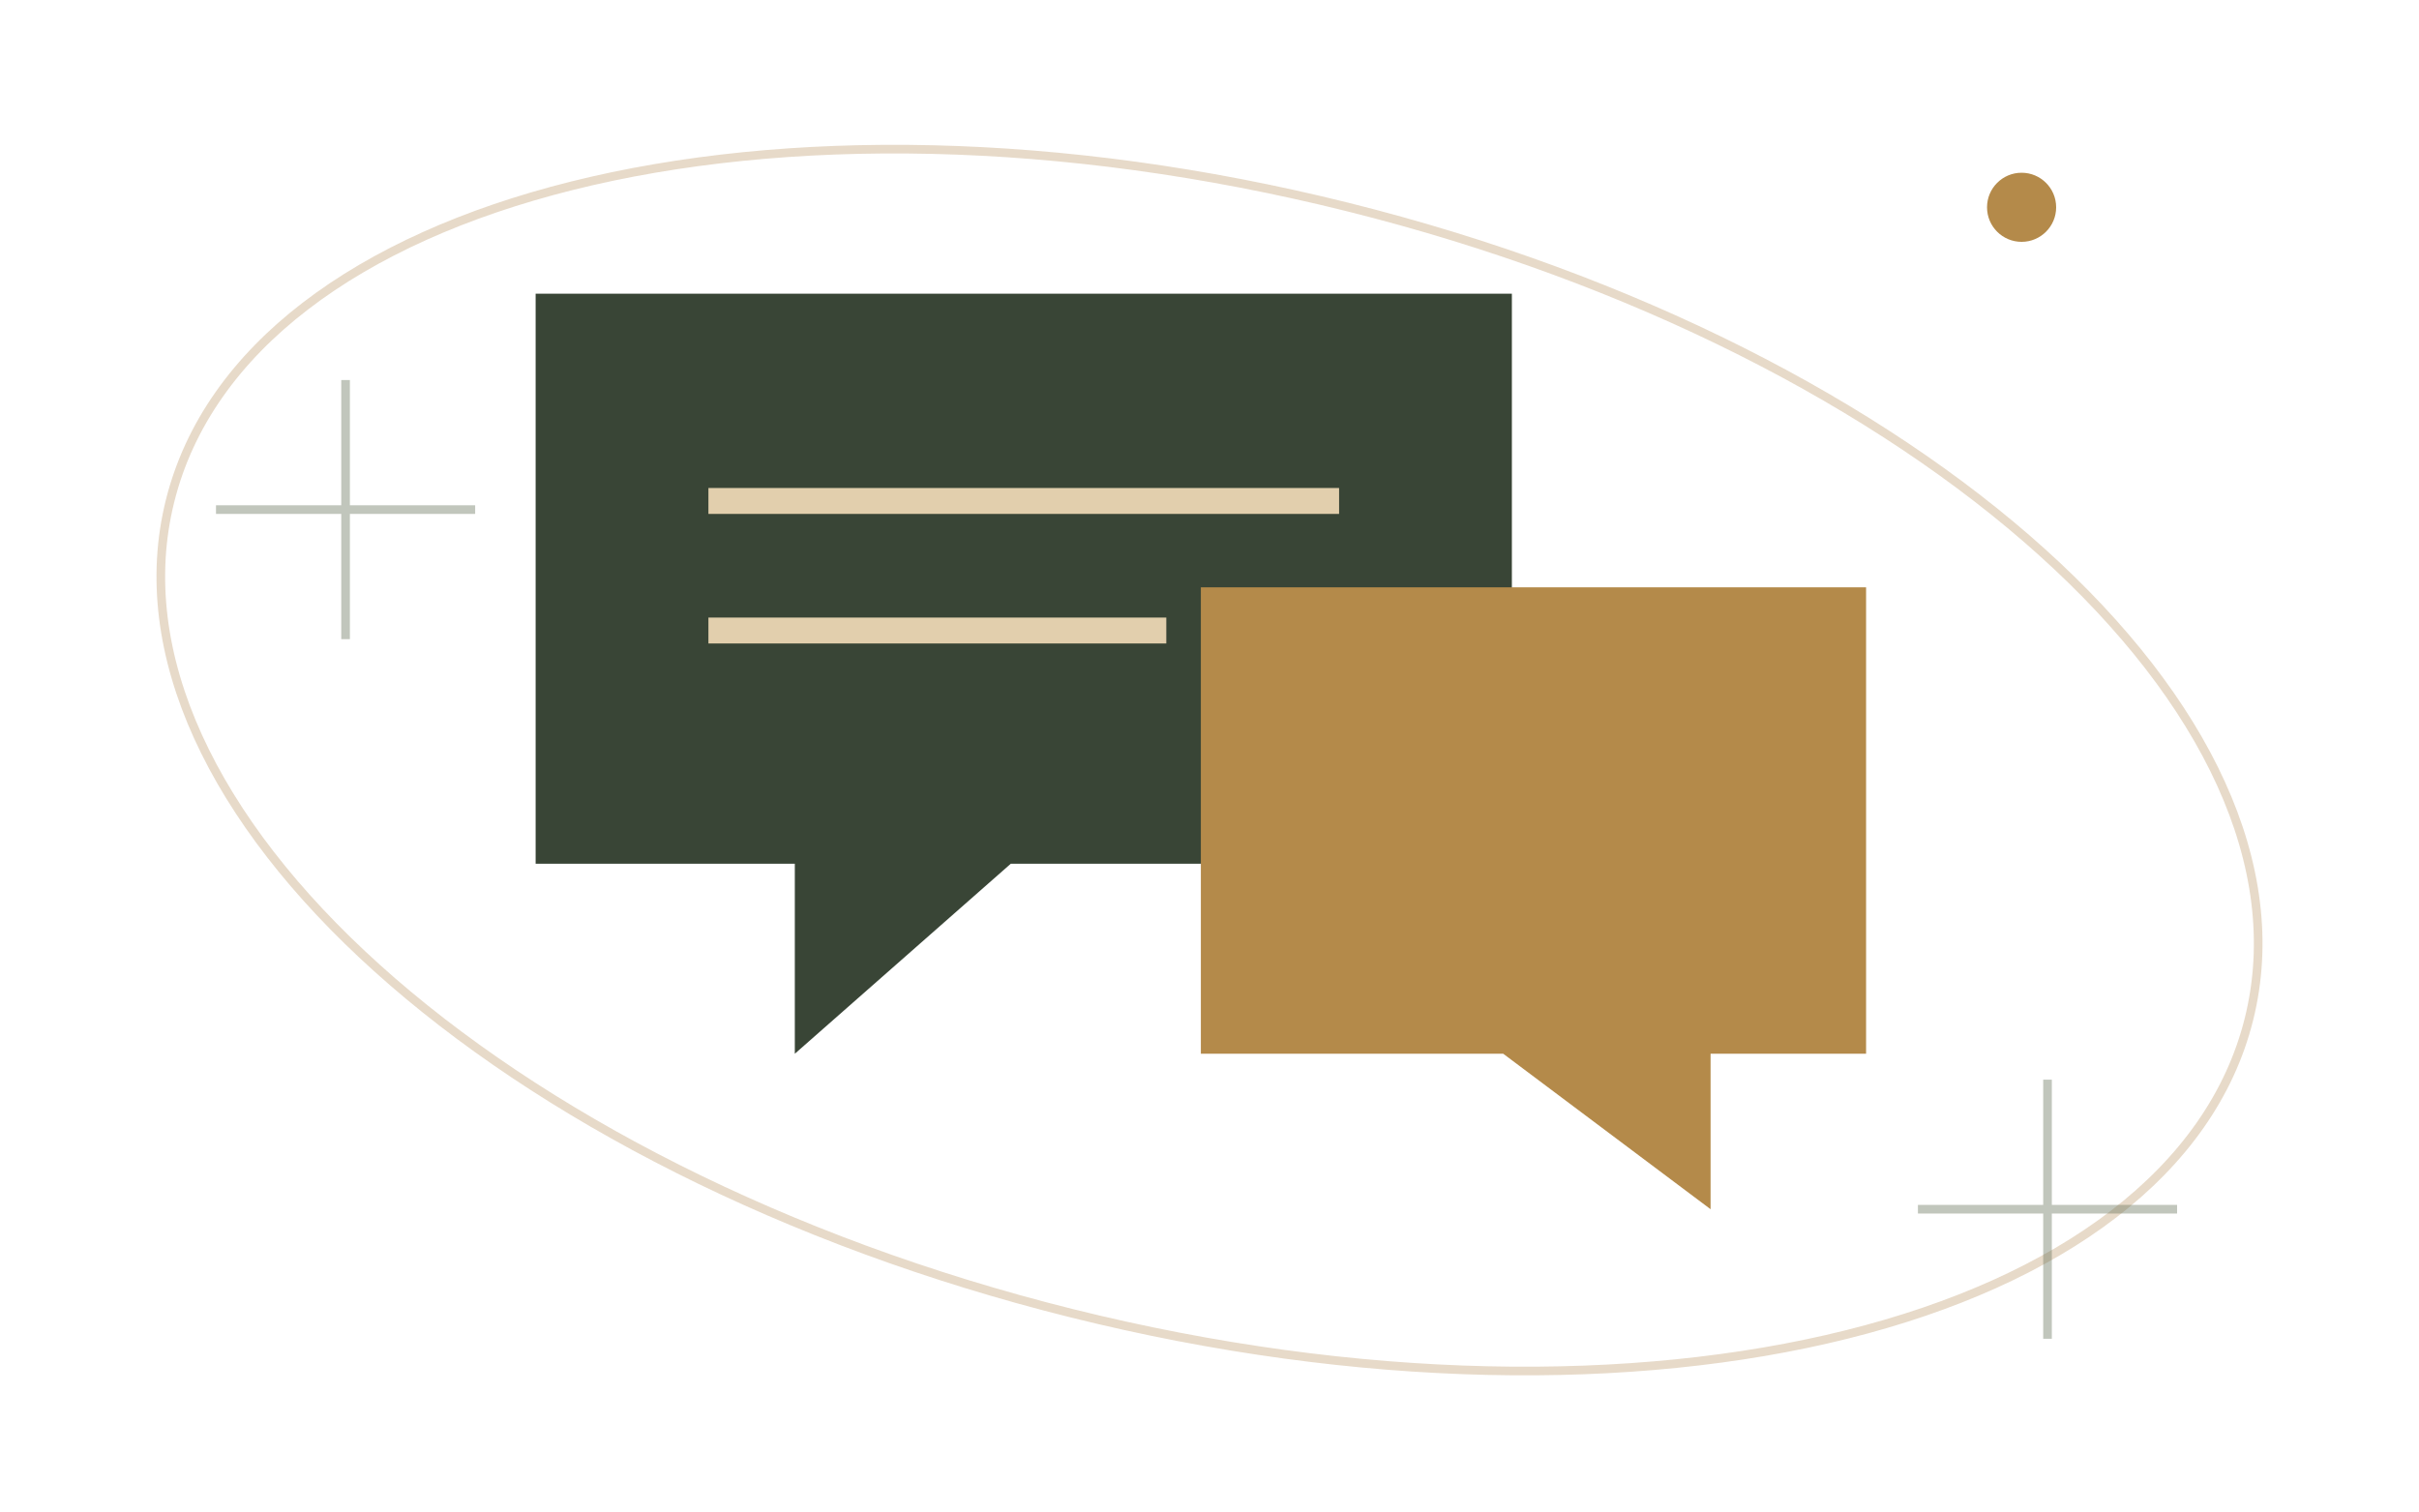
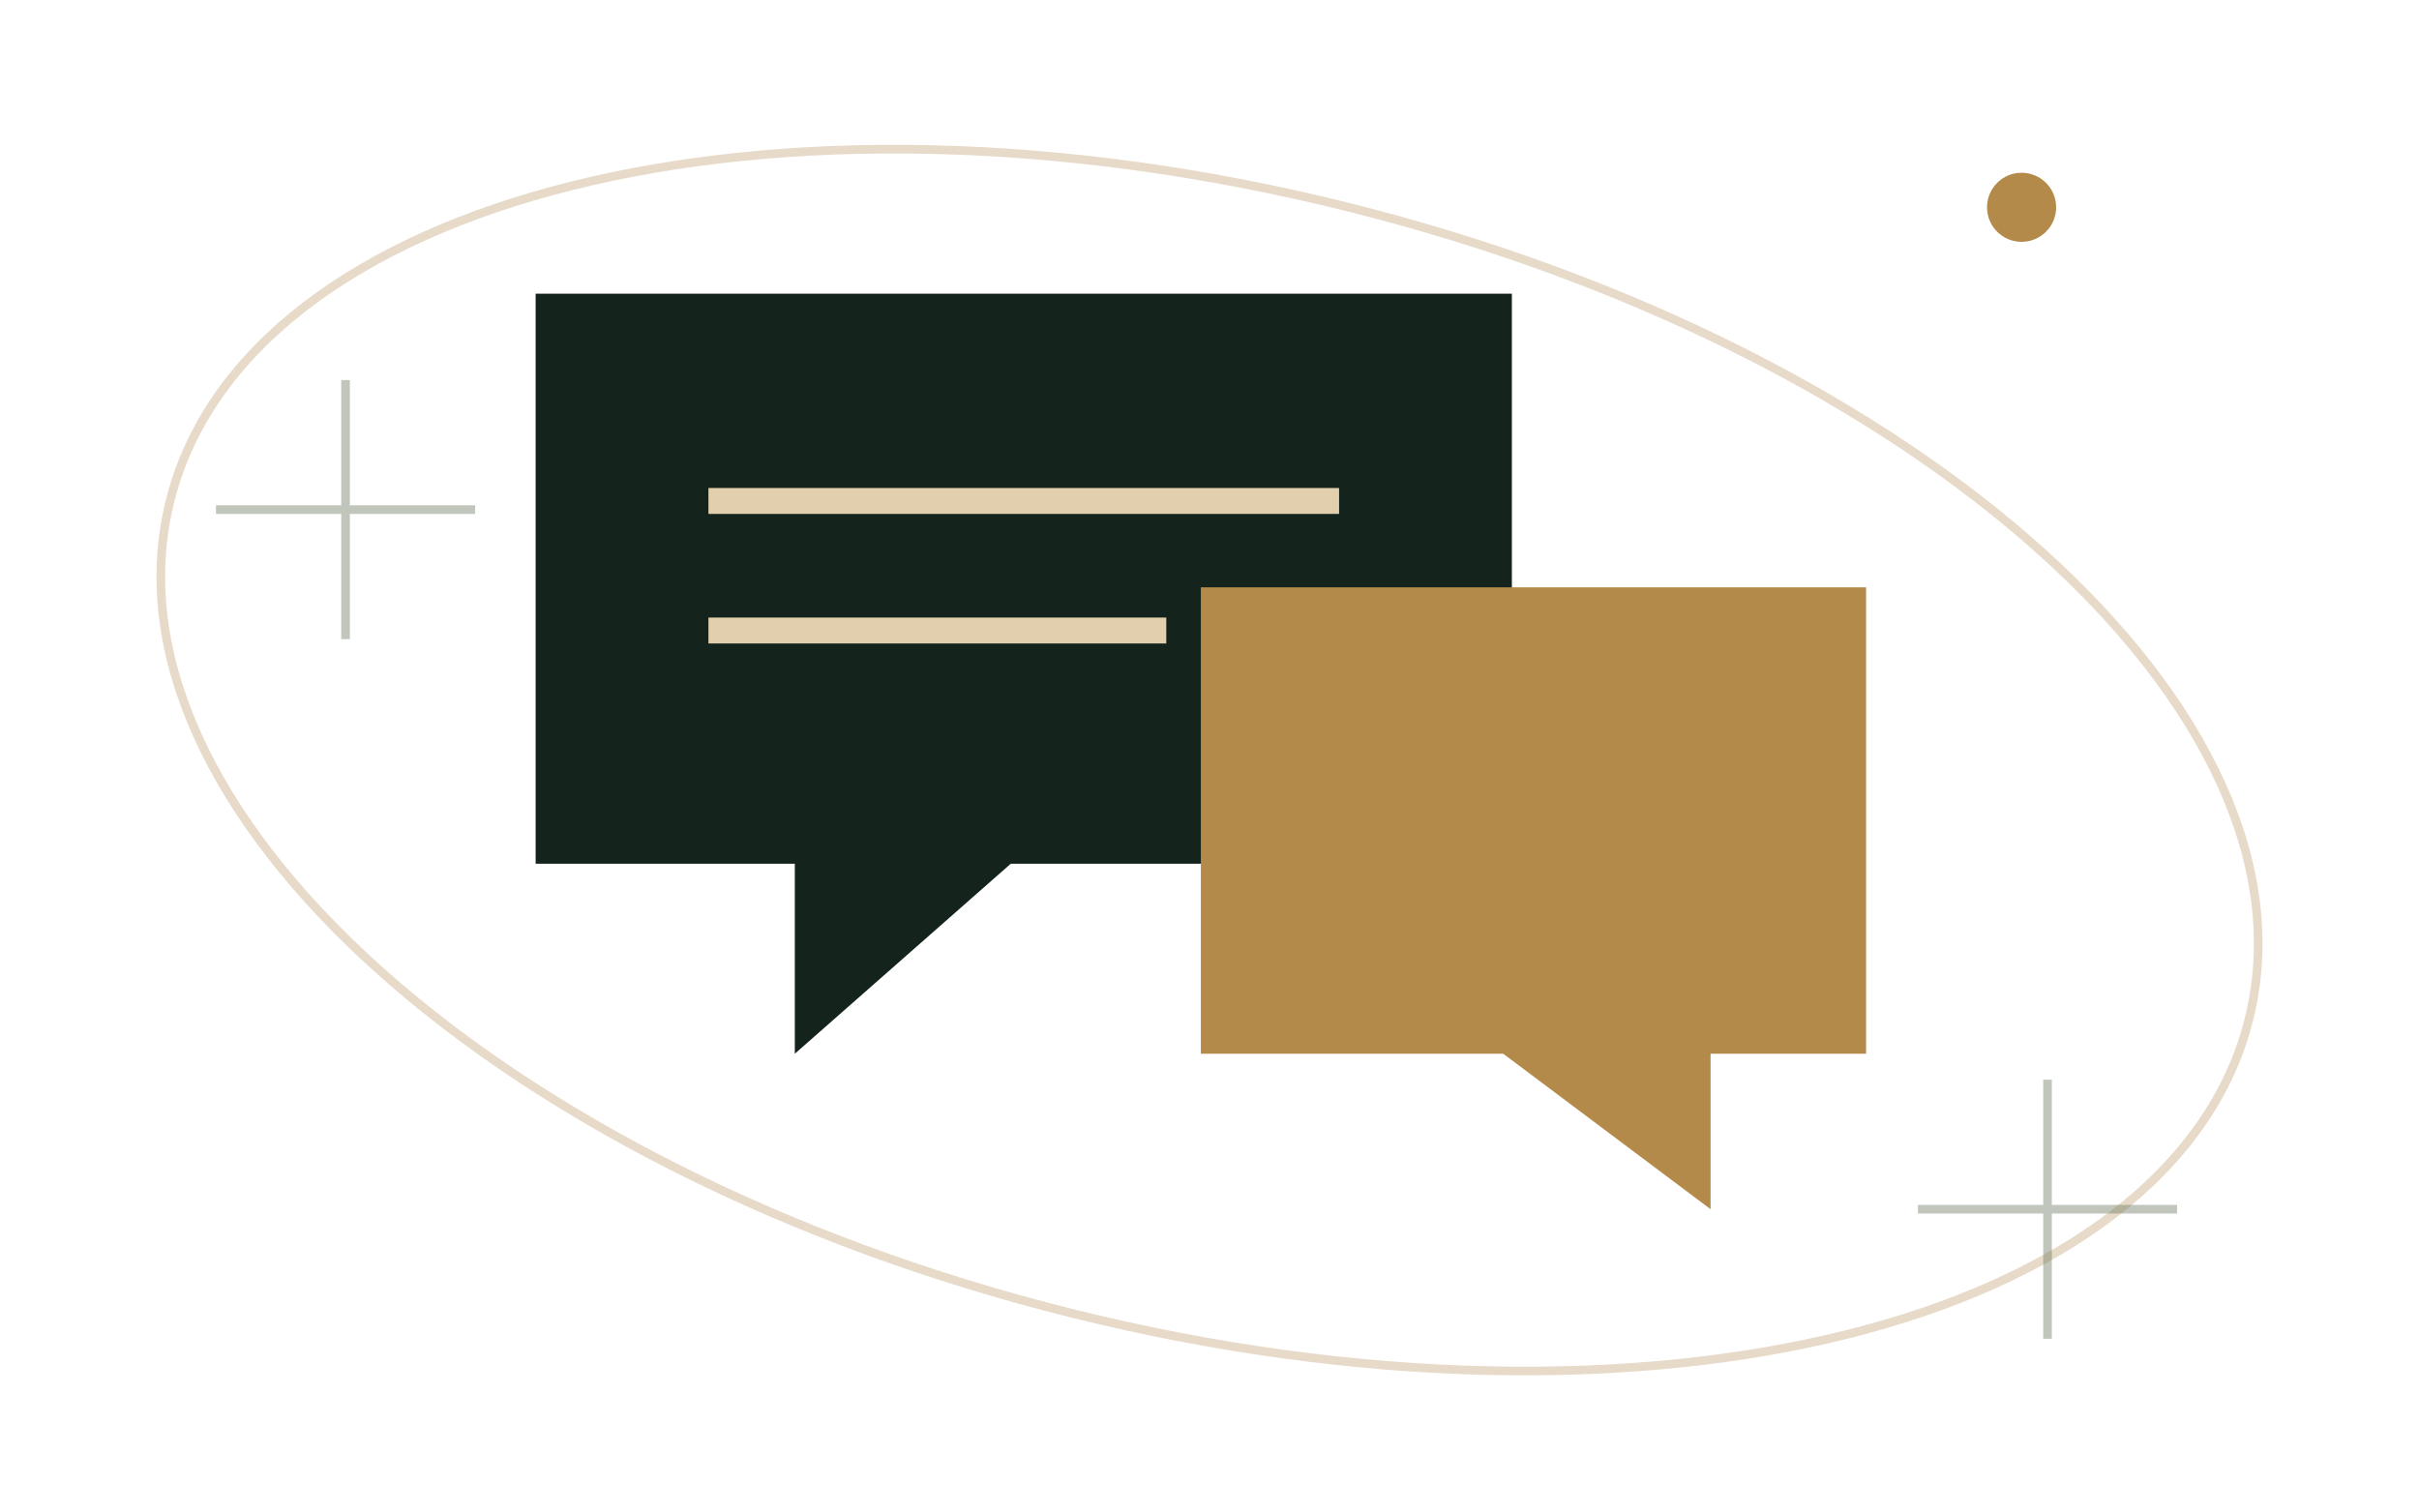
<svg xmlns="http://www.w3.org/2000/svg" viewBox="0 0 280 175" fill="none">
  <ellipse cx="140" cy="88" rx="124" ry="66" transform="rotate(14 140 88)" stroke="#ad834a" stroke-opacity=".3" />
  <path d="M25 59H55M40 44v30M222 140h30m-15-15v30" stroke="#657158" stroke-opacity=".4" />
-   <path d="M62 34h113v66h-58l-25 22v-22H62Z" fill="#394536" />
+   <path d="M62 34h113v66h-58l-25 22v-22H62Z" fill="#14231c" />
  <path d="M139 68h77v54h-18v18l-24-18h-35Z" fill="#b48a4a" />
  <path d="M82 58h73M82 73h53" stroke="#e2cfad" stroke-width="3" />
  <circle cx="234" cy="24" r="4" fill="#b48a4a" />
</svg>
